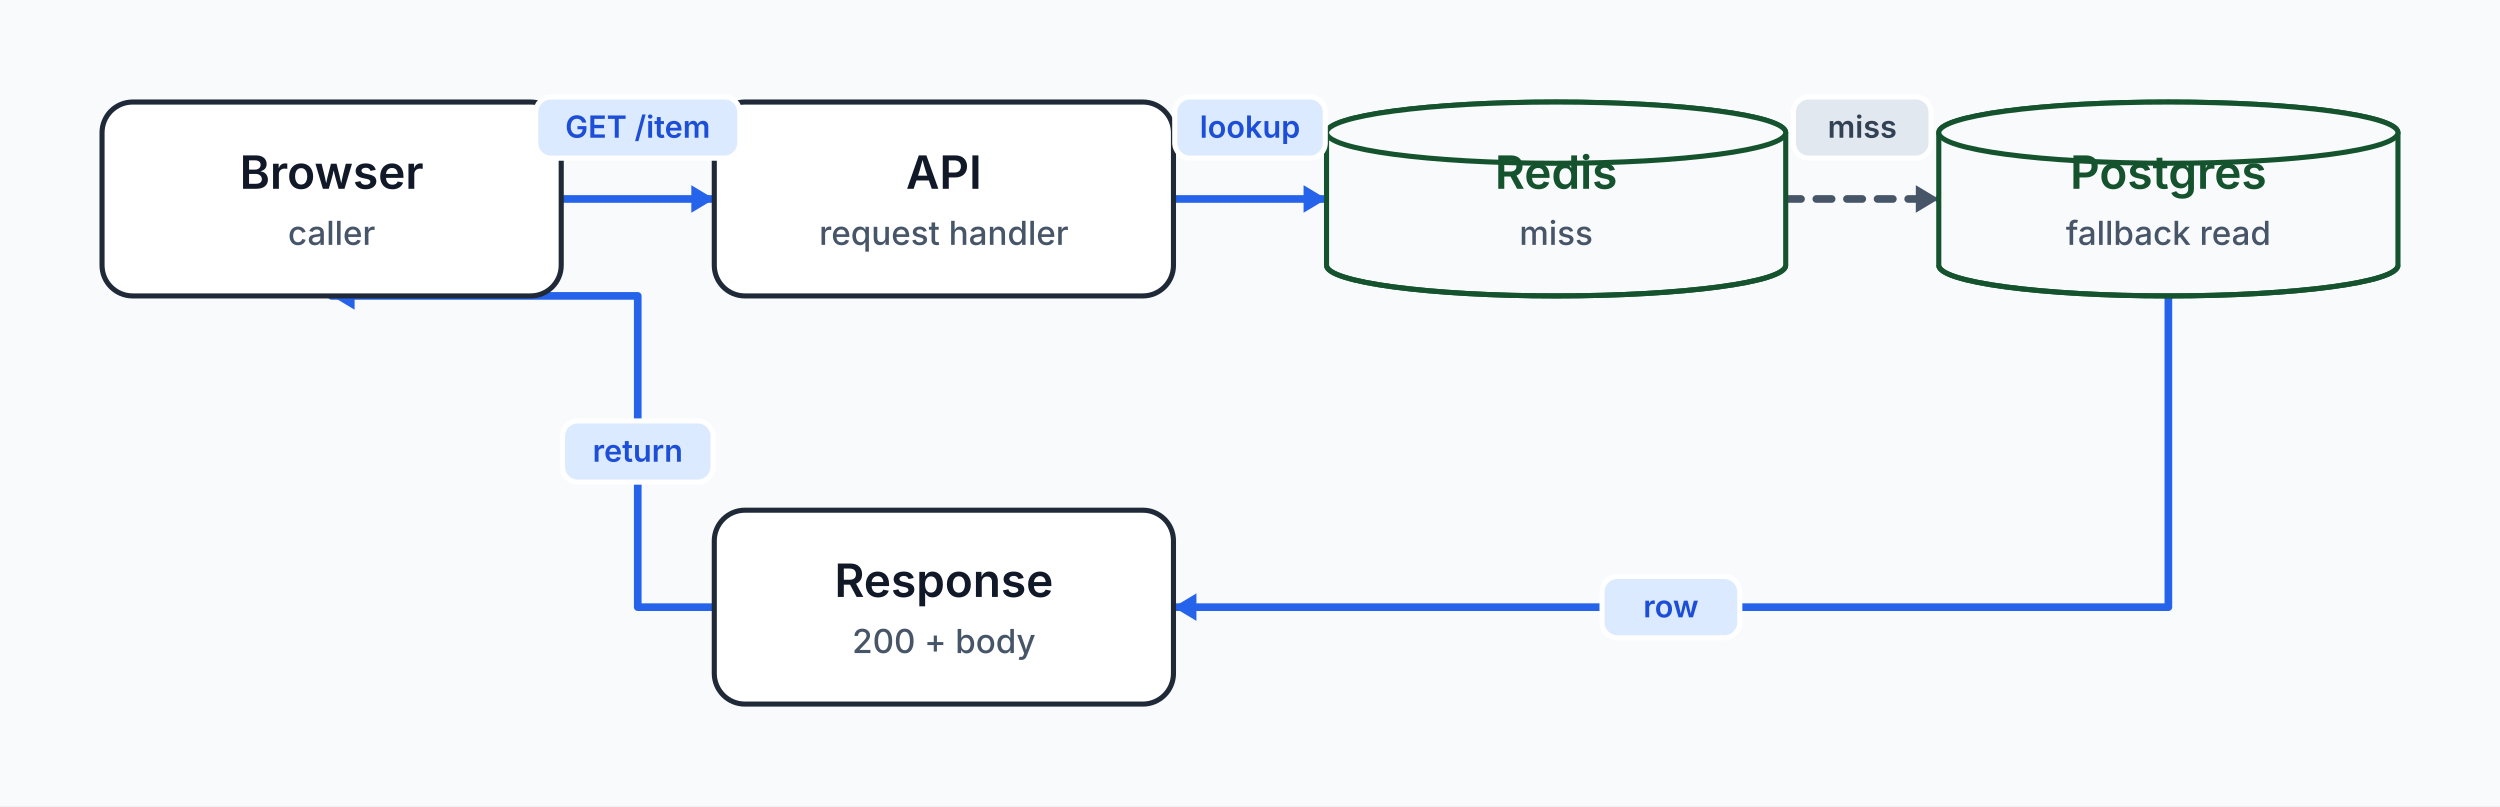
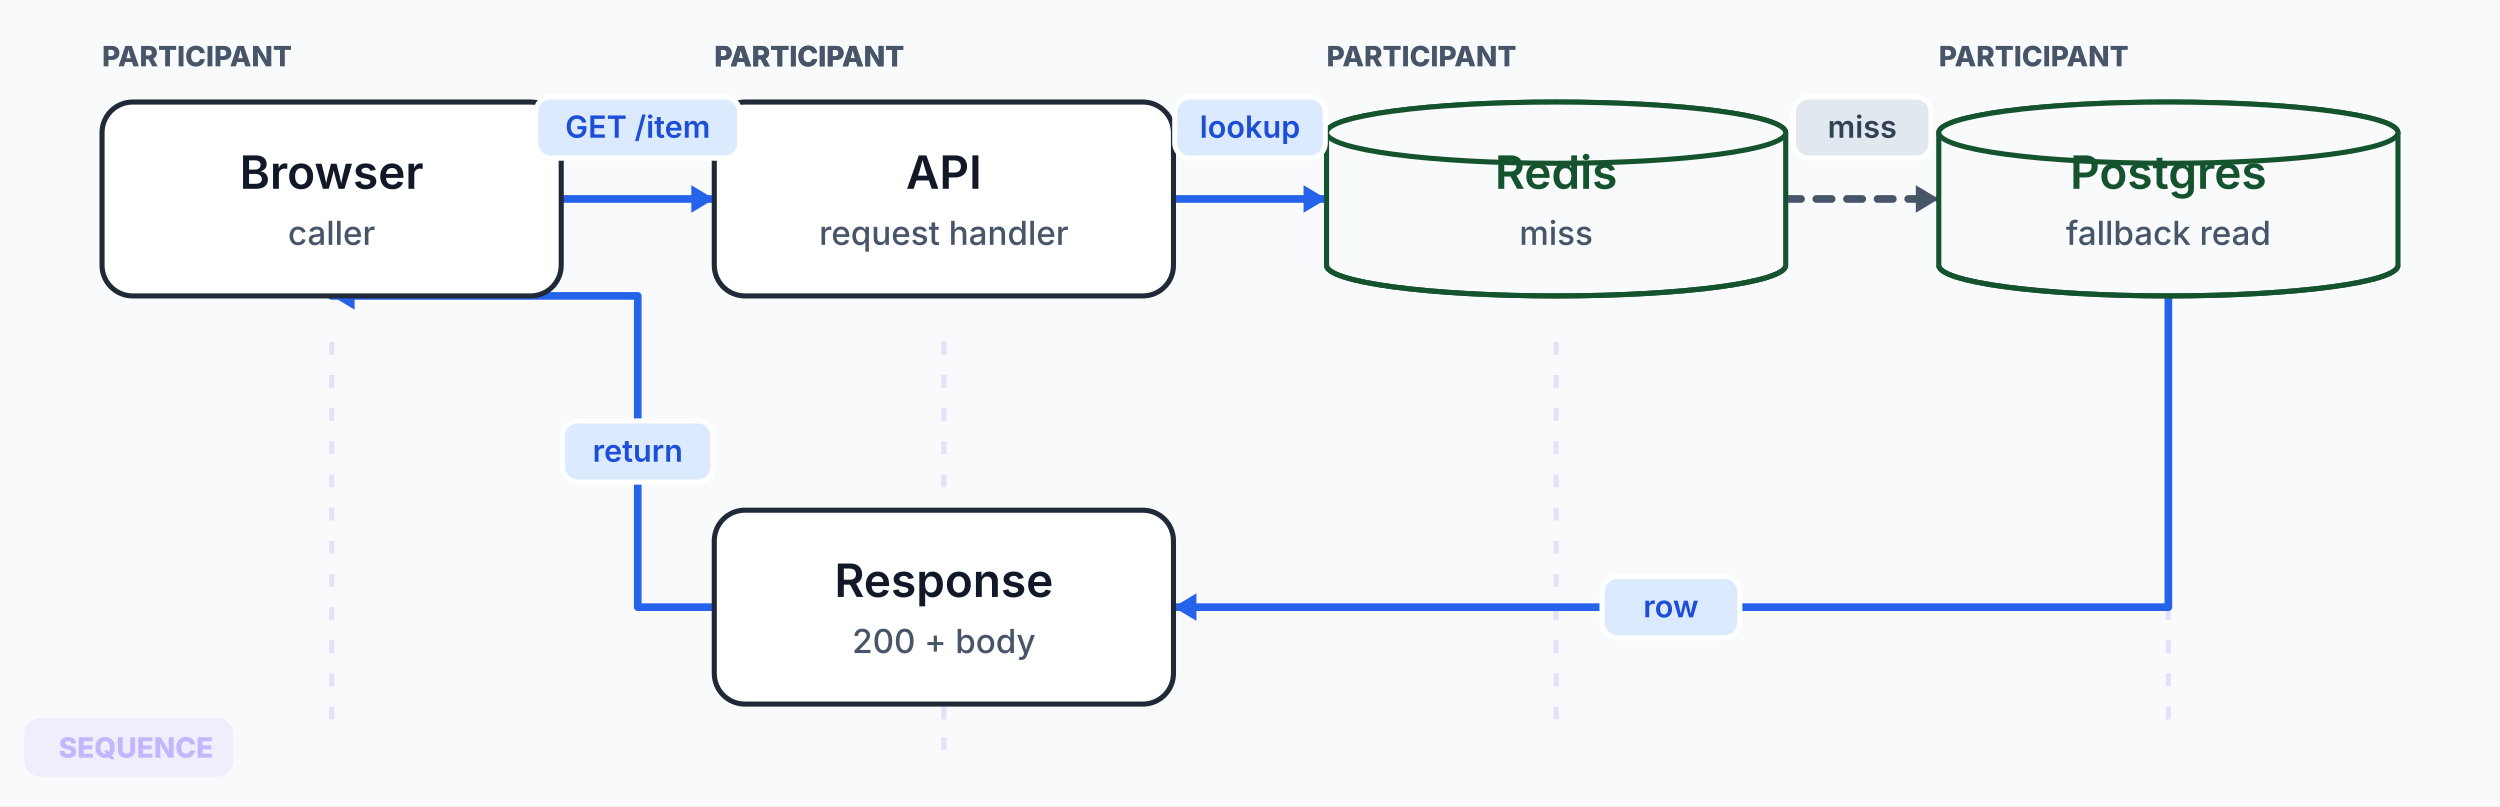
<svg xmlns="http://www.w3.org/2000/svg" width="980.0" height="316.0" viewBox="-10.0 82.0 980.0 316.0" role="img" aria-label="Cache Miss Request Sequence">
  <defs>
    <pattern id="grid" width="120" height="80" patternUnits="userSpaceOnUse">
      <path d="M 120 0 L 0 0 0 80" fill="none" stroke="#e5e7eb" stroke-width="1" />
    </pattern>
  </defs>
  <rect x="-10.0" y="82.0" width="980.0" height="316.0" fill="#f8fafc" />
+   <g id="mode-backdrop">
+     <line x1="120.0" y1="216.0" x2="120.0" y2="364.0" stroke="#c4b5fd" stroke-width="2" stroke-dasharray="5 8" opacity="0.38" />
+     <text x="30.0" y="108.0" font-family="Inter, ui-sans-serif, system-ui, -apple-system, BlinkMacSystemFont, 'Segoe UI', sans-serif" font-size="11" font-weight="800" fill="#475569">PARTICIPANT</text>
+     <line x1="360.0" y1="216.0" x2="360.0" y2="364.0" stroke="#c4b5fd" stroke-width="2" stroke-dasharray="5 8" opacity="0.38" />
+     <text x="270.0" y="108.0" font-family="Inter, ui-sans-serif, system-ui, -apple-system, BlinkMacSystemFont, 'Segoe UI', sans-serif" font-size="11" font-weight="800" fill="#475569">PARTICIPANT</text>
+     <line x1="600.0" y1="216.0" x2="600.0" y2="364.0" stroke="#c4b5fd" stroke-width="2" stroke-dasharray="5 8" opacity="0.38" />
+     <text x="510.0" y="108.0" font-family="Inter, ui-sans-serif, system-ui, -apple-system, BlinkMacSystemFont, 'Segoe UI', sans-serif" font-size="11" font-weight="800" fill="#475569">PARTICIPANT</text>
+     <line x1="840.0" y1="216.0" x2="840.0" y2="364.0" stroke="#c4b5fd" stroke-width="2" stroke-dasharray="5 8" opacity="0.38" />
+     <text x="750.0" y="108.0" font-family="Inter, ui-sans-serif, system-ui, -apple-system, BlinkMacSystemFont, 'Segoe UI', sans-serif" font-size="11" font-weight="800" fill="#475569">PARTICIPANT</text>
+     <line x1="360.0" y1="376.0" x2="360.0" y2="364.0" stroke="#c4b5fd" stroke-width="2" stroke-dasharray="5 8" opacity="0.38" />
+     <text x="270.0" y="108.0" font-family="Inter, ui-sans-serif, system-ui, -apple-system, BlinkMacSystemFont, 'Segoe UI', sans-serif" font-size="11" font-weight="800" fill="#475569">PARTICIPANT</text>
+     <rect x="0.0" y="364.0" width="81.0" height="22" rx="6" fill="#c4b5fd" opacity="0.18" stroke="#c4b5fd" stroke-width="1" />
+     <text x="13.0" y="379.0" font-family="Inter, ui-sans-serif, system-ui, -apple-system, BlinkMacSystemFont, 'Segoe UI', sans-serif" font-size="11" font-weight="800" fill="#c4b5fd">SEQUENCE</text>
+   </g>
  <g id="arrows">
    <path d="M 210.0 160.0 L 270.0 160.0" fill="none" stroke="#2563eb" stroke-width="3" stroke-linejoin="round" stroke-linecap="round" />
    <polygon points="261.0,154.6 270.0,160.0 261.0,165.4" fill="#2563eb" />
    <path d="M 450.0 160.0 L 510.0 160.0" fill="none" stroke="#2563eb" stroke-width="3" stroke-linejoin="round" stroke-linecap="round" />
    <polygon points="501.0,154.6 510.0,160.0 501.0,165.4" fill="#2563eb" />
    <path d="M 690.0 160.0 L 750.0 160.0" fill="none" stroke="#475569" stroke-width="3" stroke-linejoin="round" stroke-linecap="round" stroke-dasharray="6 6" />
    <polygon points="741.0,154.6 750.0,160.0 741.0,165.4" fill="#475569" />
    <path d="M 840.0 198.0 L 840.0 320.0 L 450.0 320.0" fill="none" stroke="#2563eb" stroke-width="3" stroke-linejoin="round" stroke-linecap="round" />
    <polygon points="459.0,325.4 450.0,320.0 459.0,314.6" fill="#2563eb" />
    <path d="M 270.0 320.0 L 240.0 320.0 L 240.0 198.0 L 120.0 198.0" fill="none" stroke="#2563eb" stroke-width="3" stroke-linejoin="round" stroke-linecap="round" />
    <polygon points="129.0,203.4 120.0,198.0 129.0,192.6" fill="#2563eb" />
  </g>
  <g id="nodes">
    <rect x="30.0" y="122.0" width="180.0" height="76.0" rx="12" fill="#ffffff" stroke="#1f2937" stroke-width="2" />
    <rect x="270.0" y="122.0" width="180.0" height="76.0" rx="12" fill="#ffffff" stroke="#1f2937" stroke-width="2" />
    <path d="M 510.0 134.0 A 90.0 12.0 0 0 1 690.0 134.0 L 690.0 186.0 A 90.0 12.0 0 0 1 510.0 186.0 Z" fill="#f8fafc" stroke="#14532d" stroke-width="2" />
    <ellipse cx="600.0" cy="134.0" rx="90.0" ry="12.0" fill="#f8fafc" stroke="#14532d" stroke-width="2" />
    <path d="M 510.0 186.0 A 90.0 12.0 0 0 0 690.0 186.0" fill="none" stroke="#14532d" stroke-width="2" />
    <path d="M 750.0 134.0 A 90.0 12.0 0 0 1 930.0 134.0 L 930.0 186.0 A 90.0 12.0 0 0 1 750.0 186.0 Z" fill="#f8fafc" stroke="#14532d" stroke-width="2" />
    <ellipse cx="840.0" cy="134.0" rx="90.0" ry="12.0" fill="#f8fafc" stroke="#14532d" stroke-width="2" />
    <path d="M 750.0 186.0 A 90.0 12.0 0 0 0 930.0 186.0" fill="none" stroke="#14532d" stroke-width="2" />
    <rect x="270.0" y="282.0" width="180.0" height="76.0" rx="12" fill="#ffffff" stroke="#1f2937" stroke-width="2" />
  </g>
  <g id="labels">
    <rect x="200.0" y="120.0" width="80.0" height="24.0" rx="6" fill="#dbeafe" stroke="#ffffff" stroke-width="2" />
    <text x="240.0" y="136.0" text-anchor="middle" font-family="Inter, ui-sans-serif, system-ui, -apple-system, BlinkMacSystemFont, 'Segoe UI', sans-serif" font-size="12" font-weight="600" fill="#1d4ed8">GET /item</text>
    <rect x="450.5" y="120.0" width="59.0" height="24.0" rx="6" fill="#dbeafe" stroke="#ffffff" stroke-width="2" />
    <text x="480.0" y="136.0" text-anchor="middle" font-family="Inter, ui-sans-serif, system-ui, -apple-system, BlinkMacSystemFont, 'Segoe UI', sans-serif" font-size="12" font-weight="600" fill="#1d4ed8">lookup</text>
    <rect x="693.0" y="120.0" width="54.0" height="24.0" rx="6" fill="#e2e8f0" stroke="#ffffff" stroke-width="2" />
    <text x="720.0" y="136.0" text-anchor="middle" font-family="Inter, ui-sans-serif, system-ui, -apple-system, BlinkMacSystemFont, 'Segoe UI', sans-serif" font-size="12" font-weight="600" fill="#334155">miss</text>
    <rect x="618.0" y="308.0" width="54.0" height="24.0" rx="6" fill="#dbeafe" stroke="#ffffff" stroke-width="2" />
    <text x="645.0" y="324.0" text-anchor="middle" font-family="Inter, ui-sans-serif, system-ui, -apple-system, BlinkMacSystemFont, 'Segoe UI', sans-serif" font-size="12" font-weight="600" fill="#1d4ed8">row</text>
    <rect x="210.5" y="247.0" width="59.0" height="24.0" rx="6" fill="#dbeafe" stroke="#ffffff" stroke-width="2" />
    <text x="240.0" y="263.0" text-anchor="middle" font-family="Inter, ui-sans-serif, system-ui, -apple-system, BlinkMacSystemFont, 'Segoe UI', sans-serif" font-size="12" font-weight="600" fill="#1d4ed8">return</text>
    <text x="120.0" y="156.0" text-anchor="middle" font-family="Inter, ui-sans-serif, system-ui, -apple-system, BlinkMacSystemFont, 'Segoe UI', sans-serif" font-size="18" font-weight="600" fill="#111827">Browser</text>
    <text x="120.0" y="178.0" text-anchor="middle" font-family="Inter, ui-sans-serif, system-ui, -apple-system, BlinkMacSystemFont, 'Segoe UI', sans-serif" font-size="13" font-weight="500" fill="#475569">caller</text>
    <text x="360.0" y="156.0" text-anchor="middle" font-family="Inter, ui-sans-serif, system-ui, -apple-system, BlinkMacSystemFont, 'Segoe UI', sans-serif" font-size="18" font-weight="600" fill="#111827">API</text>
    <text x="360.0" y="178.0" text-anchor="middle" font-family="Inter, ui-sans-serif, system-ui, -apple-system, BlinkMacSystemFont, 'Segoe UI', sans-serif" font-size="13" font-weight="500" fill="#475569">request handler</text>
    <text x="600.0" y="156.0" text-anchor="middle" font-family="Inter, ui-sans-serif, system-ui, -apple-system, BlinkMacSystemFont, 'Segoe UI', sans-serif" font-size="18" font-weight="600" fill="#14532d">Redis</text>
    <text x="600.0" y="178.0" text-anchor="middle" font-family="Inter, ui-sans-serif, system-ui, -apple-system, BlinkMacSystemFont, 'Segoe UI', sans-serif" font-size="13" font-weight="500" fill="#475569">miss</text>
    <text x="840.0" y="156.0" text-anchor="middle" font-family="Inter, ui-sans-serif, system-ui, -apple-system, BlinkMacSystemFont, 'Segoe UI', sans-serif" font-size="18" font-weight="600" fill="#14532d">Postgres</text>
    <text x="840.0" y="178.0" text-anchor="middle" font-family="Inter, ui-sans-serif, system-ui, -apple-system, BlinkMacSystemFont, 'Segoe UI', sans-serif" font-size="13" font-weight="500" fill="#475569">fallback read</text>
    <text x="360.0" y="316.0" text-anchor="middle" font-family="Inter, ui-sans-serif, system-ui, -apple-system, BlinkMacSystemFont, 'Segoe UI', sans-serif" font-size="18" font-weight="600" fill="#111827">Response</text>
    <text x="360.0" y="338.0" text-anchor="middle" font-family="Inter, ui-sans-serif, system-ui, -apple-system, BlinkMacSystemFont, 'Segoe UI', sans-serif" font-size="13" font-weight="500" fill="#475569">200 + body</text>
  </g>
</svg>
